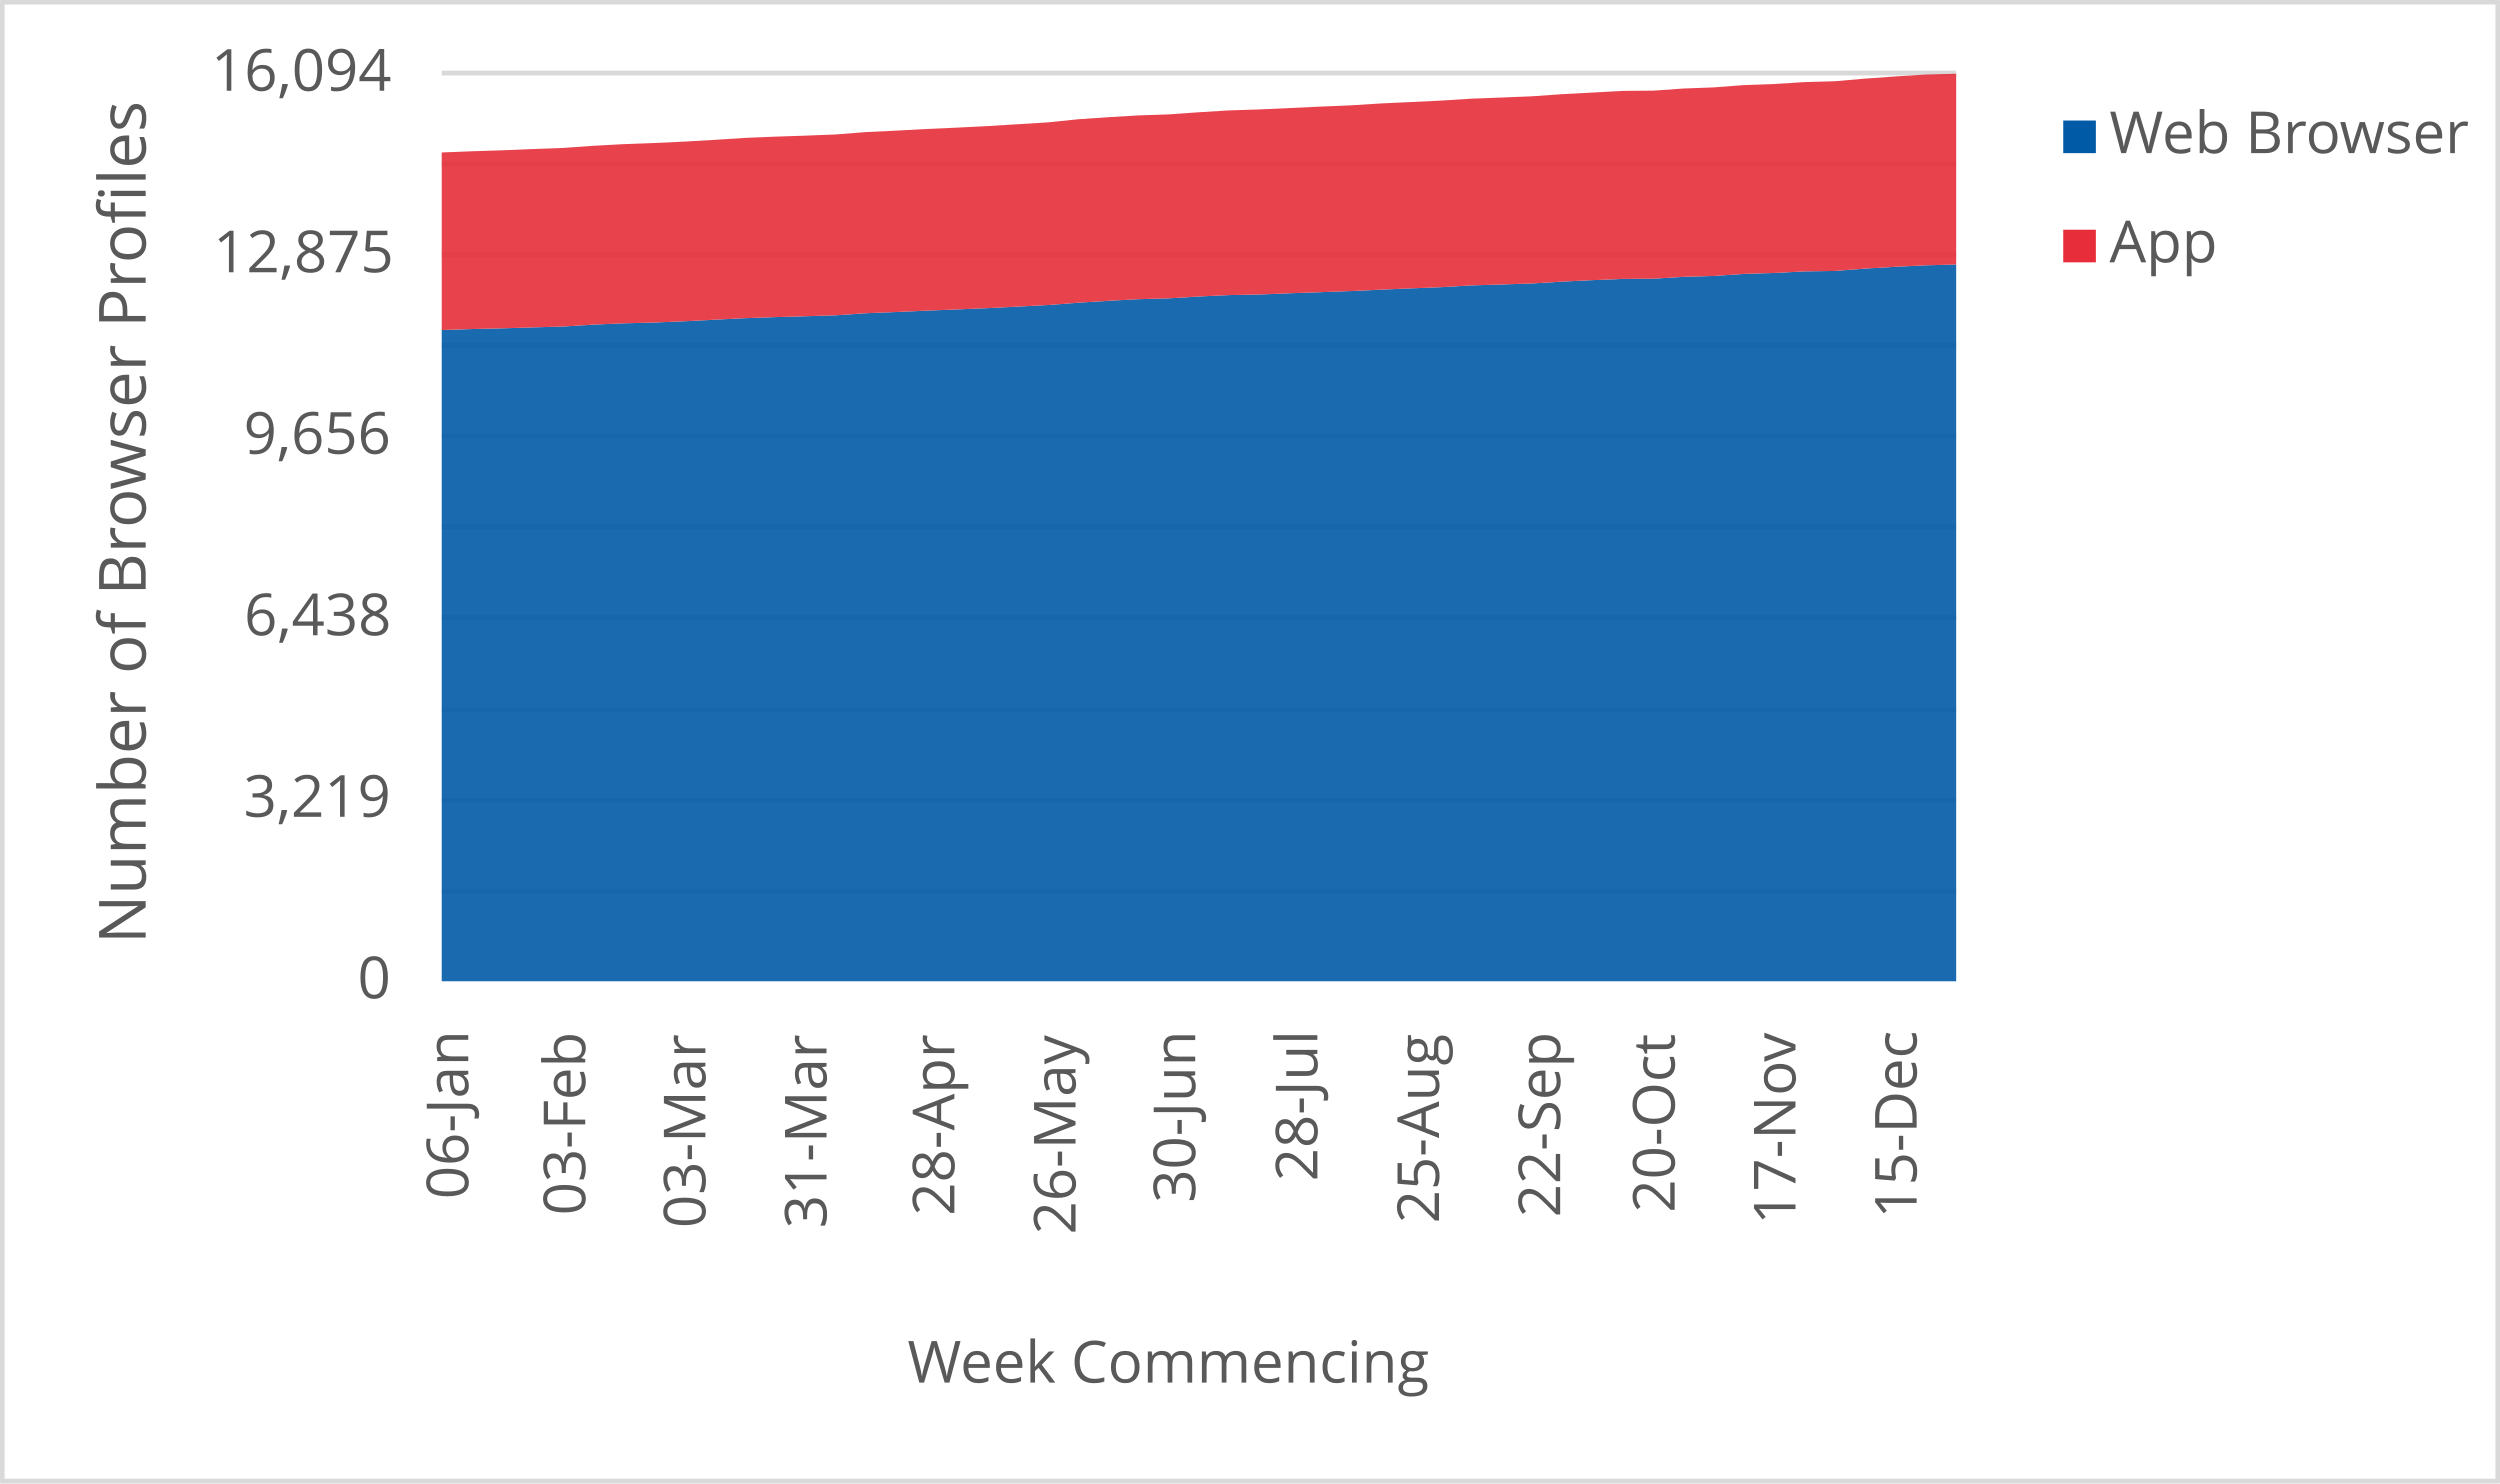
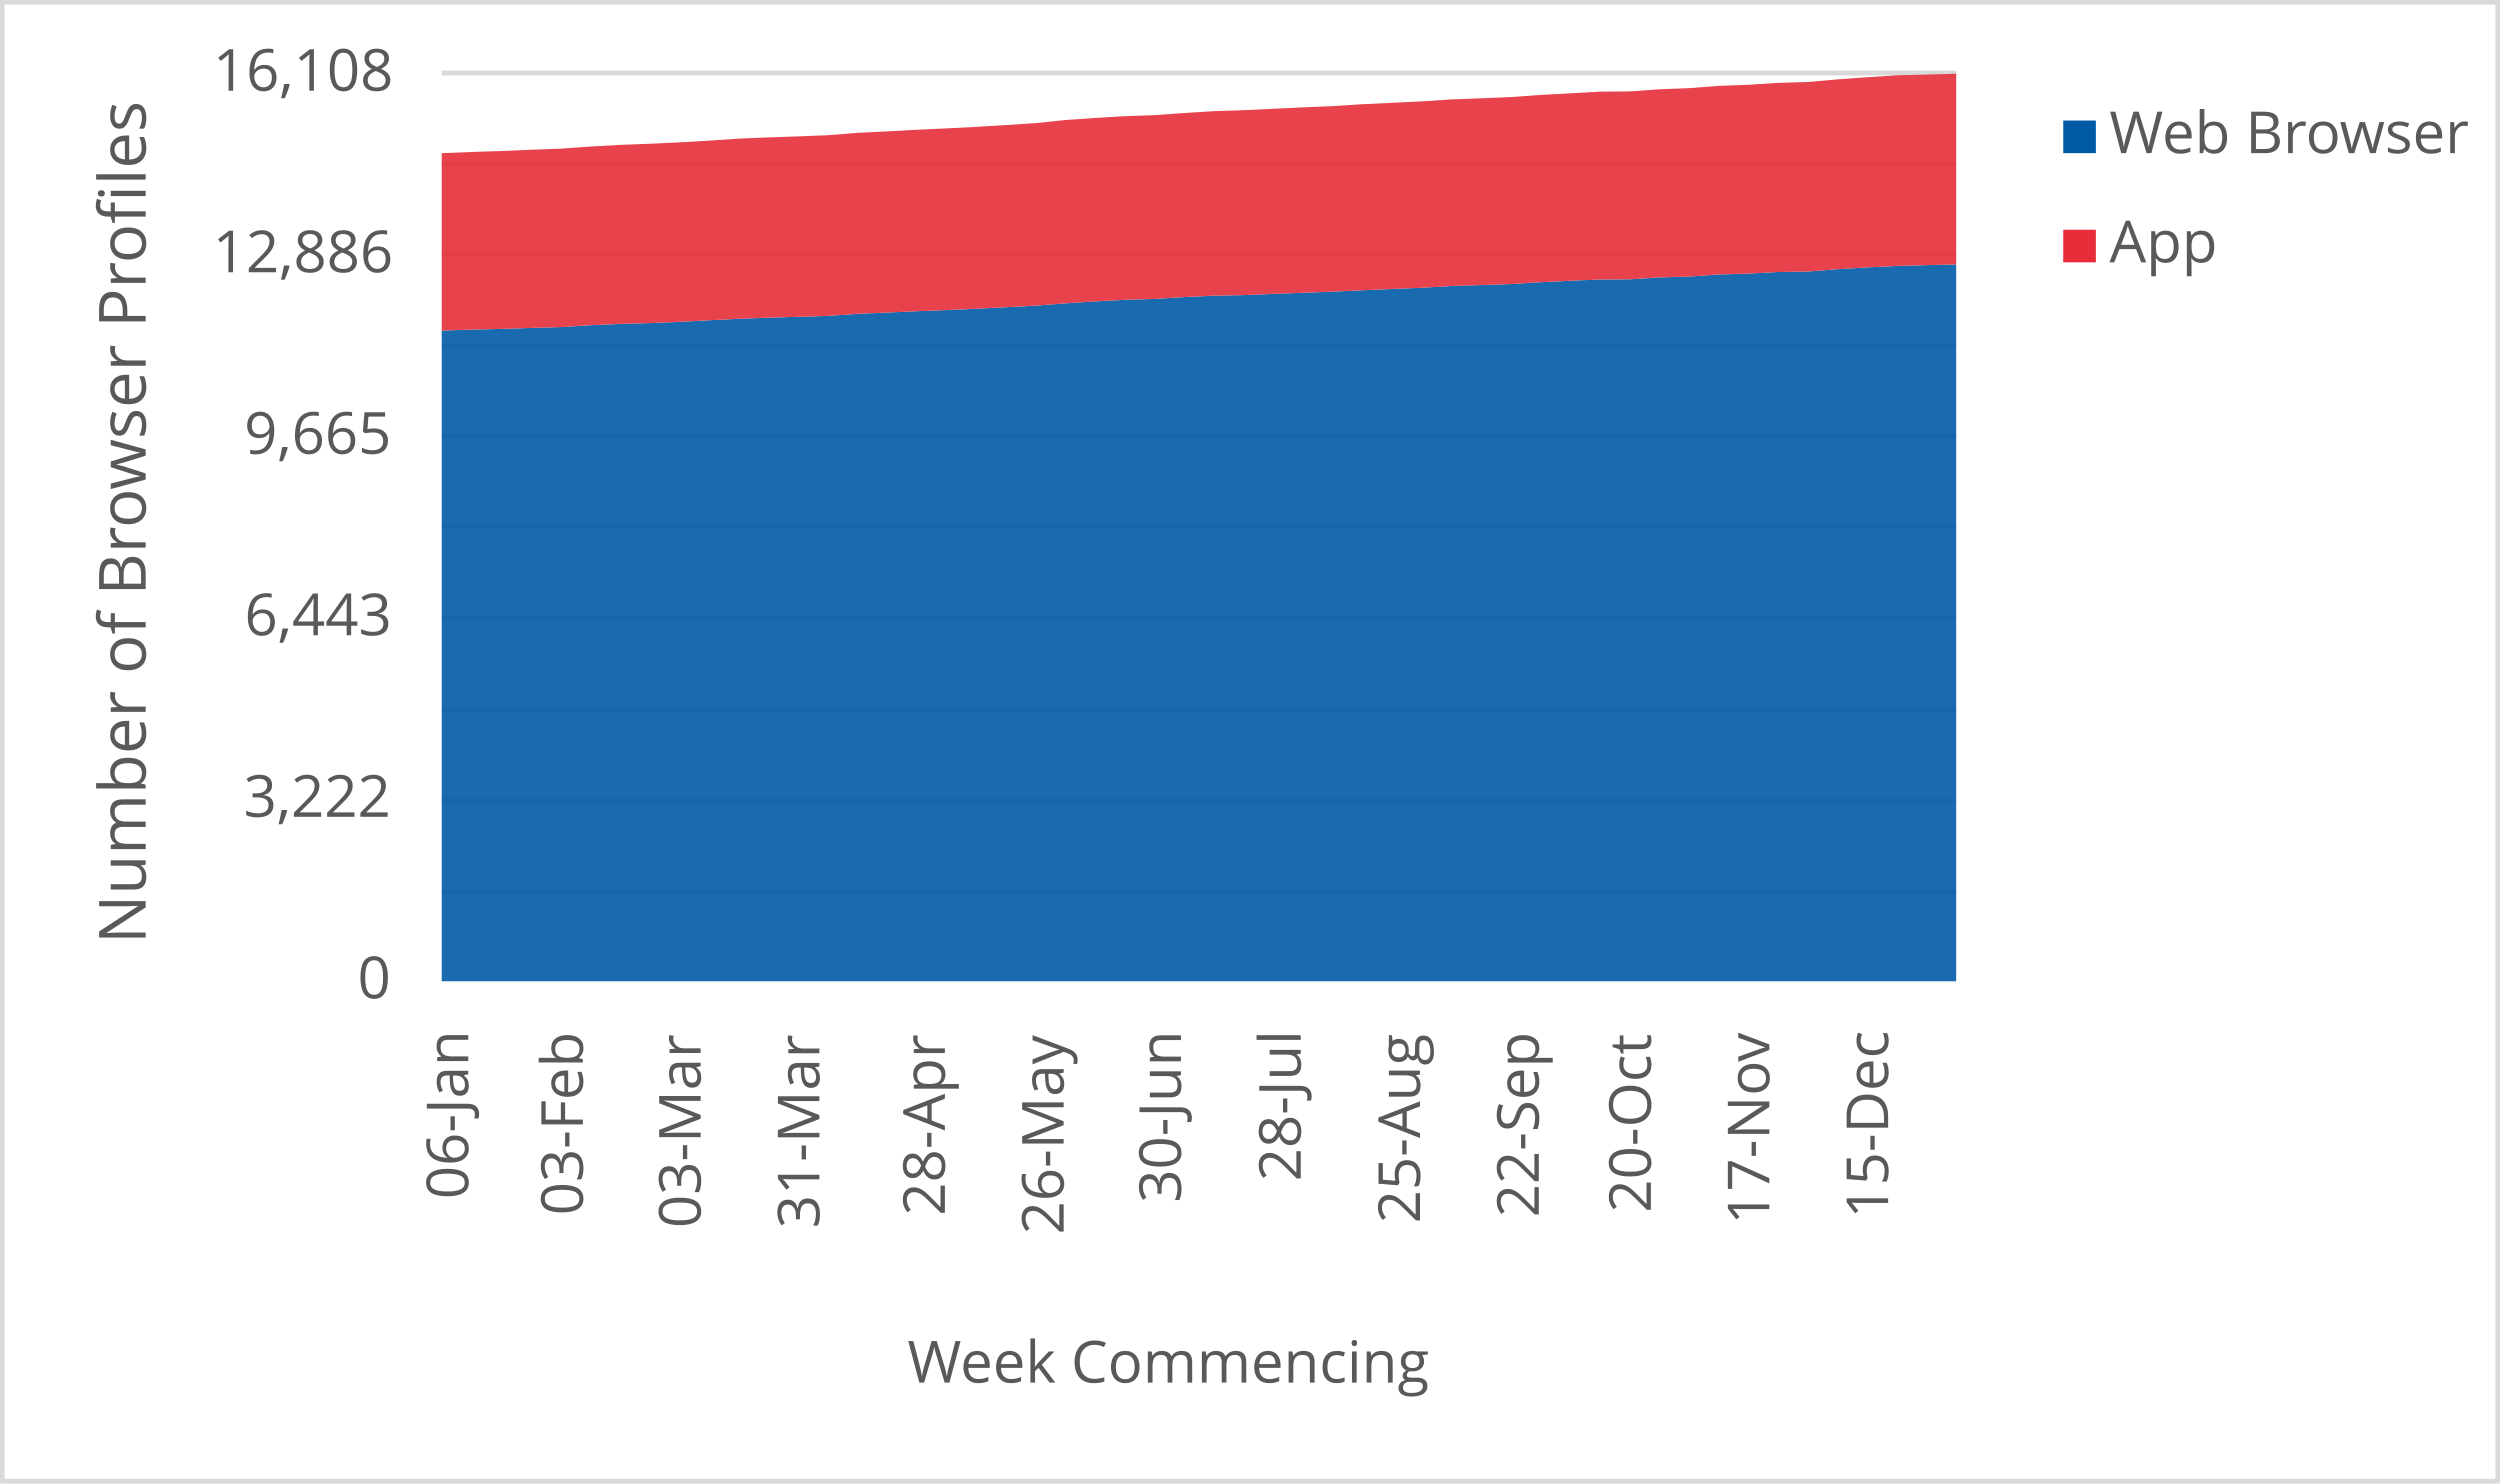
<svg xmlns="http://www.w3.org/2000/svg" width="1763" height="1046" xml:space="preserve" overflow="hidden">
  <defs>
    <clipPath id="clip0">
      <rect x="2917" y="346" width="1763" height="1046" />
    </clipPath>
  </defs>
  <g clip-path="url(#clip0)" transform="translate(-2917 -346)">
    <rect x="2918" y="347" width="1760" height="1043" fill="#FFFFFF" />
    <g>
      <path d="    M3228.5 974.532 4296.5 974.532    M3228.5 910.53 4296.5 910.53    M3228.5 846.528 4296.5 846.528    M3228.5 781.526 4296.5 781.526    M3228.5 717.524 4296.5 717.524    M3228.5 653.522 4296.5 653.522    M3228.5 589.52 4296.5 589.52    M3228.5 525.517 4296.5 525.517    M3228.5 461.515 4296.5 461.515    M3228.5 397.5 4296.5 397.5" stroke="#D9D9D9" stroke-width="3.438" stroke-linejoin="round" stroke-miterlimit="10" fill="none" />
    </g>
    <g>
      <path d="M 1038.5 4296.5 1038.5" stroke="#D9D9D9" stroke-width="3.438" stroke-linejoin="round" stroke-miterlimit="10" fill="none" fill-rule="evenodd" />
    </g>
    <g>
      <text fill="#595959" font-family="Verdana,Open Sans,DejaVu Sans,sans-serif" font-weight="400" font-size="41" transform="matrix(6.12323e-17 -1 1 6.12323e-17 3247.218 1191.651)">06-Jan</text>
    </g>
    <g>
-       <text fill="#595959" font-family="Verdana,Open Sans,DejaVu Sans,sans-serif" font-weight="400" font-size="41" transform="matrix(6.12323e-17 -1 1 6.12323e-17 3329.715 1203.042)">03-Feb</text>
+       <text fill="#595959" font-family="Verdana,Open Sans,DejaVu Sans,sans-serif" font-weight="400" font-size="41" transform="matrix(6.12323e-17 -1 1 6.12323e-17 3328.04 1203.042)">03-Feb</text>
    </g>
    <g>
-       <text fill="#595959" font-family="Verdana,Open Sans,DejaVu Sans,sans-serif" font-weight="400" font-size="41" transform="matrix(6.12323e-17 -1 1 6.12323e-17 3414.445 1212.011)">03-Mar</text>
+       <text fill="#595959" font-family="Verdana,Open Sans,DejaVu Sans,sans-serif" font-weight="400" font-size="41" transform="matrix(6.12323e-17 -1 1 6.12323e-17 3411.094 1212.011)">03-Mar</text>
    </g>
    <g>
-       <text fill="#595959" font-family="Verdana,Open Sans,DejaVu Sans,sans-serif" font-weight="400" font-size="41" transform="matrix(6.12323e-17 -1 1 6.12323e-17 3499.865 1212.171)">31-Mar</text>
+       <text fill="#595959" font-family="Verdana,Open Sans,DejaVu Sans,sans-serif" font-weight="400" font-size="41" transform="matrix(6.12323e-17 -1 1 6.12323e-17 3494.839 1212.171)">31-Mar</text>
    </g>
    <g>
-       <text fill="#595959" font-family="Verdana,Open Sans,DejaVu Sans,sans-serif" font-weight="400" font-size="41" transform="matrix(6.12323e-17 -1 1 6.12323e-17 3590.029 1203.302)">28-Apr</text>
+       <text fill="#595959" font-family="Verdana,Open Sans,DejaVu Sans,sans-serif" font-weight="400" font-size="41" transform="matrix(6.12323e-17 -1 1 6.12323e-17 3583.328 1203.302)">28-Apr</text>
    </g>
    <g>
-       <text fill="#595959" font-family="Verdana,Open Sans,DejaVu Sans,sans-serif" font-weight="400" font-size="41" transform="matrix(6.12323e-17 -1 1 6.12323e-17 3675.469 1216.515)">26-May</text>
+       <text fill="#595959" font-family="Verdana,Open Sans,DejaVu Sans,sans-serif" font-weight="400" font-size="41" transform="matrix(6.12323e-17 -1 1 6.12323e-17 3667.093 1216.515)">26-May</text>
    </g>
    <g>
-       <text fill="#595959" font-family="Verdana,Open Sans,DejaVu Sans,sans-serif" font-weight="400" font-size="41" transform="matrix(6.12323e-17 -1 1 6.12323e-17 3759.858 1194.173)">30-Jun</text>
+       <text fill="#595959" font-family="Verdana,Open Sans,DejaVu Sans,sans-serif" font-weight="400" font-size="41" transform="matrix(6.12323e-17 -1 1 6.12323e-17 3749.806 1194.173)">30-Jun</text>
    </g>
    <g>
-       <text fill="#595959" font-family="Verdana,Open Sans,DejaVu Sans,sans-serif" font-weight="400" font-size="41" transform="matrix(6.12323e-17 -1 1 6.12323e-17 3846.009 1179.039)">28-Jul</text>
+       <text fill="#595959" font-family="Verdana,Open Sans,DejaVu Sans,sans-serif" font-weight="400" font-size="41" transform="matrix(6.12323e-17 -1 1 6.12323e-17 3834.282 1179.039)">28-Jul</text>
    </g>
    <g>
-       <text fill="#595959" font-family="Verdana,Open Sans,DejaVu Sans,sans-serif" font-weight="400" font-size="41" transform="matrix(6.12323e-17 -1 1 6.12323e-17 3931.789 1208.667)">25-Aug</text>
+       <text fill="#595959" font-family="Verdana,Open Sans,DejaVu Sans,sans-serif" font-weight="400" font-size="41" transform="matrix(6.12323e-17 -1 1 6.12323e-17 3918.387 1208.667)">25-Aug</text>
    </g>
    <g>
-       <text fill="#595959" font-family="Verdana,Open Sans,DejaVu Sans,sans-serif" font-weight="400" font-size="41" transform="matrix(6.12323e-17 -1 1 6.12323e-17 4017.229 1204.423)">22-Sep</text>
+       <text fill="#595959" font-family="Verdana,Open Sans,DejaVu Sans,sans-serif" font-weight="400" font-size="41" transform="matrix(6.12323e-17 -1 1 6.12323e-17 4002.152 1204.423)">22-Sep</text>
    </g>
    <g>
-       <text fill="#595959" font-family="Verdana,Open Sans,DejaVu Sans,sans-serif" font-weight="400" font-size="41" transform="matrix(6.12323e-17 -1 1 6.12323e-17 4097.965 1201.14)">20-Oct</text>
+       <text fill="#595959" font-family="Verdana,Open Sans,DejaVu Sans,sans-serif" font-weight="400" font-size="41" transform="matrix(6.12323e-17 -1 1 6.12323e-17 4081.212 1201.14)">20-Oct</text>
    </g>
    <g>
-       <text fill="#595959" font-family="Verdana,Open Sans,DejaVu Sans,sans-serif" font-weight="400" font-size="41" transform="matrix(6.12323e-17 -1 1 6.12323e-17 4183.174 1209.708)">17-Nov</text>
+       <text fill="#595959" font-family="Verdana,Open Sans,DejaVu Sans,sans-serif" font-weight="400" font-size="41" transform="matrix(6.12323e-17 -1 1 6.12323e-17 4164.746 1209.708)">17-Nov</text>
    </g>
    <g>
-       <text fill="#595959" font-family="Verdana,Open Sans,DejaVu Sans,sans-serif" font-weight="400" font-size="41" transform="matrix(6.12323e-17 -1 1 6.12323e-17 4268.614 1205.364)">15-Dec</text>
+       <text fill="#595959" font-family="Verdana,Open Sans,DejaVu Sans,sans-serif" font-weight="400" font-size="41" transform="matrix(6.12323e-17 -1 1 6.12323e-17 4248.511 1205.364)">15-Dec</text>
    </g>
    <g>
      <text fill="#595959" font-family="Verdana,Open Sans,DejaVu Sans,sans-serif" font-weight="400" font-size="41" transform="matrix(1 0 0 1 3169.141 1050)">0</text>
    </g>
    <g>
-       <text fill="#595959" font-family="Verdana,Open Sans,DejaVu Sans,sans-serif" font-weight="400" font-size="41" transform="matrix(1 0 0 1 3088.763 922)">3,219</text>
+       <text fill="#595959" font-family="Verdana,Open Sans,DejaVu Sans,sans-serif" font-weight="400" font-size="41" transform="matrix(1 0 0 1 3088.763 922)">3,222</text>
    </g>
    <g>
-       <text fill="#595959" font-family="Verdana,Open Sans,DejaVu Sans,sans-serif" font-weight="400" font-size="41" transform="matrix(1 0 0 1 3089.143 794)">6,438</text>
+       <text fill="#595959" font-family="Verdana,Open Sans,DejaVu Sans,sans-serif" font-weight="400" font-size="41" transform="matrix(1 0 0 1 3089.423 794)">6,443</text>
    </g>
    <g>
-       <text fill="#595959" font-family="Verdana,Open Sans,DejaVu Sans,sans-serif" font-weight="400" font-size="41" transform="matrix(1 0 0 1 3088.803 666)">9,656</text>
+       <text fill="#595959" font-family="Verdana,Open Sans,DejaVu Sans,sans-serif" font-weight="400" font-size="41" transform="matrix(1 0 0 1 3089.163 666)">9,665</text>
    </g>
    <g>
-       <text fill="#595959" font-family="Verdana,Open Sans,DejaVu Sans,sans-serif" font-weight="400" font-size="41" transform="matrix(1 0 0 1 3067.362 538)">12,875</text>
+       <text fill="#595959" font-family="Verdana,Open Sans,DejaVu Sans,sans-serif" font-weight="400" font-size="41" transform="matrix(1 0 0 1 3067.001 538)">12,886</text>
    </g>
    <g>
-       <text fill="#595959" font-family="Verdana,Open Sans,DejaVu Sans,sans-serif" font-weight="400" font-size="41" transform="matrix(1 0 0 1 3065.82 410)">16,094</text>
+       <text fill="#595959" font-family="Verdana,Open Sans,DejaVu Sans,sans-serif" font-weight="400" font-size="41" transform="matrix(1 0 0 1 3067.122 410)">16,108</text>
    </g>
    <g>
      <text fill="#595959" font-family="Verdana,Open Sans,DejaVu Sans,sans-serif" font-weight="400" font-size="41" transform="matrix(1 0 0 1 3556.971 1321)">Week Commencing</text>
    </g>
    <g>
      <text fill="#595959" font-family="Verdana,Open Sans,DejaVu Sans,sans-serif" font-weight="400" font-size="46" transform="matrix(6.12323e-17 -1 1 6.12323e-17 3019.73 1011.674)">Number of Browser Profiles</text>
    </g>
    <rect x="2918.5" y="347.5" width="1760" height="1043" stroke="#D9D9D9" stroke-width="3.438" stroke-linejoin="round" stroke-miterlimit="10" fill="none" />
    <g>
-       <path d="M3228.5 1038 3249.86 1038 3271.22 1038 3292.58 1038 3313.94 1038 3335.3 1038 3356.66 1038 3378.02 1038 3399.38 1038 3420.74 1038 3442.1 1038 3463.46 1038 3484.82 1038 3506.18 1038 3527.54 1038 3548.9 1038 3570.26 1038 3591.62 1038 3612.98 1038 3634.34 1038 3655.7 1038 3677.06 1038 3698.42 1038 3719.78 1038 3741.14 1038 3762.5 1038 3783.86 1038 3805.22 1038 3826.58 1038 3847.94 1038 3869.3 1038 3890.66 1038 3912.02 1038 3933.38 1038 3954.74 1038 3976.1 1038 3997.46 1038 4018.82 1038 4040.18 1038 4061.54 1038 4082.9 1038 4104.26 1038 4125.62 1038 4146.98 1038 4168.34 1038 4189.7 1038 4211.06 1038 4232.42 1038 4253.78 1038 4275.14 1038 4296.5 1038 4296.5 532.53 4275.14 533.086 4253.78 534.12 4232.42 535.393 4211.06 537.063 4189.7 537.381 4168.34 538.495 4146.98 539.131 4125.62 540.602 4104.26 541.199 4082.9 542.551 4061.54 542.67 4040.18 543.545 4018.82 544.579 3997.46 545.891 3976.1 546.607 3954.74 547.243 3933.38 548.516 3912.02 549.351 3890.66 550.265 3869.3 551.26 3847.94 552.055 3826.58 552.81 3805.22 553.685 3783.86 554.083 3762.5 555.077 3741.14 556.389 3719.78 556.986 3698.42 558.139 3677.06 559.491 3655.7 561.122 3634.34 562.235 3612.98 563.309 3591.62 564.223 3570.26 565.059 3548.9 566.013 3527.54 566.888 3506.18 568.359 3484.82 568.995 3463.46 569.632 3442.1 570.387 3420.74 571.461 3399.38 572.574 3378.02 573.449 3356.66 574.006 3335.3 574.921 3313.94 576.273 3292.58 576.869 3271.22 577.545 3249.86 578.022 3228.5 578.738 3228.5 1038Z" fill="#005aa6" opacity="0.9" />
+       <path d="M3228.5 1038 3249.441 1038 3270.382 1038 3291.324 1038 3312.265 1038 3333.206 1038 3354.147 1038 3375.088 1038 3396.029 1038 3416.971 1038 3437.912 1038 3458.853 1038 3479.794 1038 3500.735 1038 3521.676 1038 3542.618 1038 3563.559 1038 3584.5 1038 3605.441 1038 3626.382 1038 3647.324 1038 3668.265 1038 3689.206 1038 3710.147 1038 3731.088 1038 3752.029 1038 3772.971 1038 3793.912 1038 3814.853 1038 3835.794 1038 3856.735 1038 3877.676 1038 3898.618 1038 3919.559 1038 3940.5 1038 3961.441 1038 3982.382 1038 4003.324 1038 4024.265 1038 4045.206 1038 4066.147 1038 4087.088 1038 4108.029 1038 4128.971 1038 4149.912 1038 4170.853 1038 4191.794 1038 4212.735 1038 4233.676 1038 4254.618 1038 4275.559 1038 4296.5 1038 4296.5 532.492 4275.559 532.969 4254.618 533.525 4233.676 534.558 4212.735 535.83 4191.794 537.498 4170.853 537.816 4149.912 538.929 4128.971 539.564 4108.029 541.035 4087.088 541.63 4066.147 542.981 4045.206 543.101 4024.265 543.975 4003.324 545.008 3982.382 546.319 3961.441 547.034 3940.5 547.67 3919.559 548.941 3898.618 549.776 3877.676 550.689 3856.735 551.683 3835.794 552.477 3814.853 553.232 3793.912 554.106 3772.971 554.504 3752.029 555.497 3731.088 556.808 3710.147 557.404 3689.206 558.556 3668.265 559.907 3647.324 561.536 3626.382 562.649 3605.441 563.721 3584.5 564.635 3563.559 565.47 3542.618 566.423 3521.676 567.297 3500.735 568.767 3479.794 569.403 3458.853 570.039 3437.912 570.794 3416.971 571.866 3396.029 572.979 3375.088 573.853 3354.147 574.409 3333.206 575.323 3312.265 576.674 3291.324 577.27 3270.382 577.945 3249.441 578.422 3228.5 579.137 3228.5 1038Z" fill="#005aa6" opacity="0.9" />
    </g>
    <g>
-       <path d="M3228.5 578.738 3249.86 578.022 3271.22 577.545 3292.58 576.869 3313.94 576.273 3335.3 574.921 3356.66 574.006 3378.02 573.449 3399.38 572.574 3420.74 571.461 3442.1 570.387 3463.46 569.632 3484.82 568.995 3506.18 568.359 3527.54 566.888 3548.9 566.013 3570.26 565.059 3591.62 564.223 3612.98 563.309 3634.34 562.235 3655.7 561.122 3677.06 559.491 3698.42 558.139 3719.78 556.986 3741.14 556.389 3762.5 555.077 3783.86 554.083 3805.22 553.685 3826.58 552.81 3847.94 552.055 3869.3 551.26 3890.66 550.265 3912.02 549.351 3933.38 548.516 3954.74 547.243 3976.1 546.607 3997.46 545.891 4018.82 544.579 4040.18 543.545 4061.54 542.67 4082.9 542.551 4104.26 541.199 4125.62 540.602 4146.98 539.131 4168.34 538.495 4189.7 537.381 4211.06 537.063 4232.42 535.393 4253.78 534.12 4275.14 533.086 4296.5 532.53 4296.5 398 4275.14 398.557 4253.78 399.909 4232.42 401.42 4211.06 403.289 4189.7 403.885 4168.34 405.237 4146.98 405.993 4125.62 407.623 4104.26 408.419 4082.9 409.93 4061.54 410.089 4040.18 411.242 4018.82 412.395 3997.46 413.907 3976.1 414.781 3954.74 415.577 3933.38 416.929 3912.02 417.963 3890.66 418.957 3869.3 420.309 3847.94 421.184 3826.58 422.178 3805.22 423.172 3783.86 423.848 3762.5 425.16 3741.14 426.672 3719.78 427.387 3698.42 428.66 3677.06 430.131 3655.7 432.318 3634.34 433.631 3612.98 434.943 3591.62 436.017 3570.26 436.971 3548.9 438.124 3527.54 439.158 3506.18 440.828 3484.82 441.663 3463.46 442.379 3442.1 443.254 3420.74 444.646 3399.38 445.879 3378.02 446.873 3356.66 447.668 3335.3 448.821 3313.94 450.333 3292.58 451.088 3271.22 452.003 3249.86 452.679 3228.5 453.514 3228.5 578.738Z" fill="#e62d39" opacity="0.9" />
+       <path d="M3228.5 579.137 3249.441 578.422 3270.382 577.945 3291.324 577.27 3312.265 576.674 3333.206 575.323 3354.147 574.409 3375.088 573.853 3396.029 572.979 3416.971 571.866 3437.912 570.794 3458.853 570.039 3479.794 569.403 3500.735 568.767 3521.676 567.297 3542.618 566.423 3563.559 565.47 3584.5 564.635 3605.441 563.721 3626.382 562.649 3647.324 561.536 3668.265 559.907 3689.206 558.556 3710.147 557.404 3731.088 556.808 3752.029 555.497 3772.971 554.504 3793.912 554.106 3814.853 553.232 3835.794 552.477 3856.735 551.683 3877.676 550.689 3898.618 549.776 3919.559 548.941 3940.5 547.67 3961.441 547.034 3982.382 546.319 4003.324 545.008 4024.265 543.975 4045.206 543.101 4066.147 542.981 4087.088 541.63 4108.029 541.035 4128.971 539.564 4149.912 538.929 4170.853 537.816 4191.794 537.498 4212.735 535.83 4233.676 534.558 4254.618 533.525 4275.559 532.969 4296.5 532.492 4296.5 398 4275.559 398.556 4254.618 399.112 4233.676 400.463 4212.735 401.973 4191.794 403.841 4170.853 404.437 4149.912 405.787 4128.971 406.542 4108.029 408.171 4087.088 408.966 4066.147 410.476 4045.206 410.635 4024.265 411.787 4003.324 412.939 3982.382 414.449 3961.441 415.323 3940.5 416.118 3919.559 417.469 3898.618 418.502 3877.676 419.495 3856.735 420.846 3835.794 421.72 3814.853 422.713 3793.912 423.706 3772.971 424.382 3752.029 425.693 3731.088 427.203 3710.147 427.918 3689.206 429.189 3668.265 430.66 3647.324 432.845 3626.382 434.156 3605.441 435.467 3584.5 436.54 3563.559 437.493 3542.618 438.646 3521.676 439.679 3500.735 441.347 3479.794 442.182 3458.853 442.897 3437.912 443.771 3416.971 445.162 3396.029 446.393 3375.088 447.387 3354.147 448.181 3333.206 449.333 3312.265 450.843 3291.324 451.598 3270.382 452.512 3249.441 453.187 3228.5 454.022 3228.5 579.137Z" fill="#e62d39" opacity="0.9" />
    </g>
    <g>
      <rect x="4372" y="431" width="23" height="23" fill="#005aa6" />
    </g>
    <g>
      <text fill="#595959" font-family="Verdana,Open Sans,DejaVu Sans,sans-serif" font-weight="400" font-size="41" transform="matrix(1 0 0 1 4404.56 454)">Web Browser</text>
    </g>
    <g>
      <rect x="4372" y="508" width="23" height="23" fill="#e62d39" />
    </g>
    <g>
      <text fill="#595959" font-family="Verdana,Open Sans,DejaVu Sans,sans-serif" font-weight="400" font-size="41" transform="matrix(1 0 0 1 4404.56 531)">App</text>
    </g>
  </g>
</svg>
